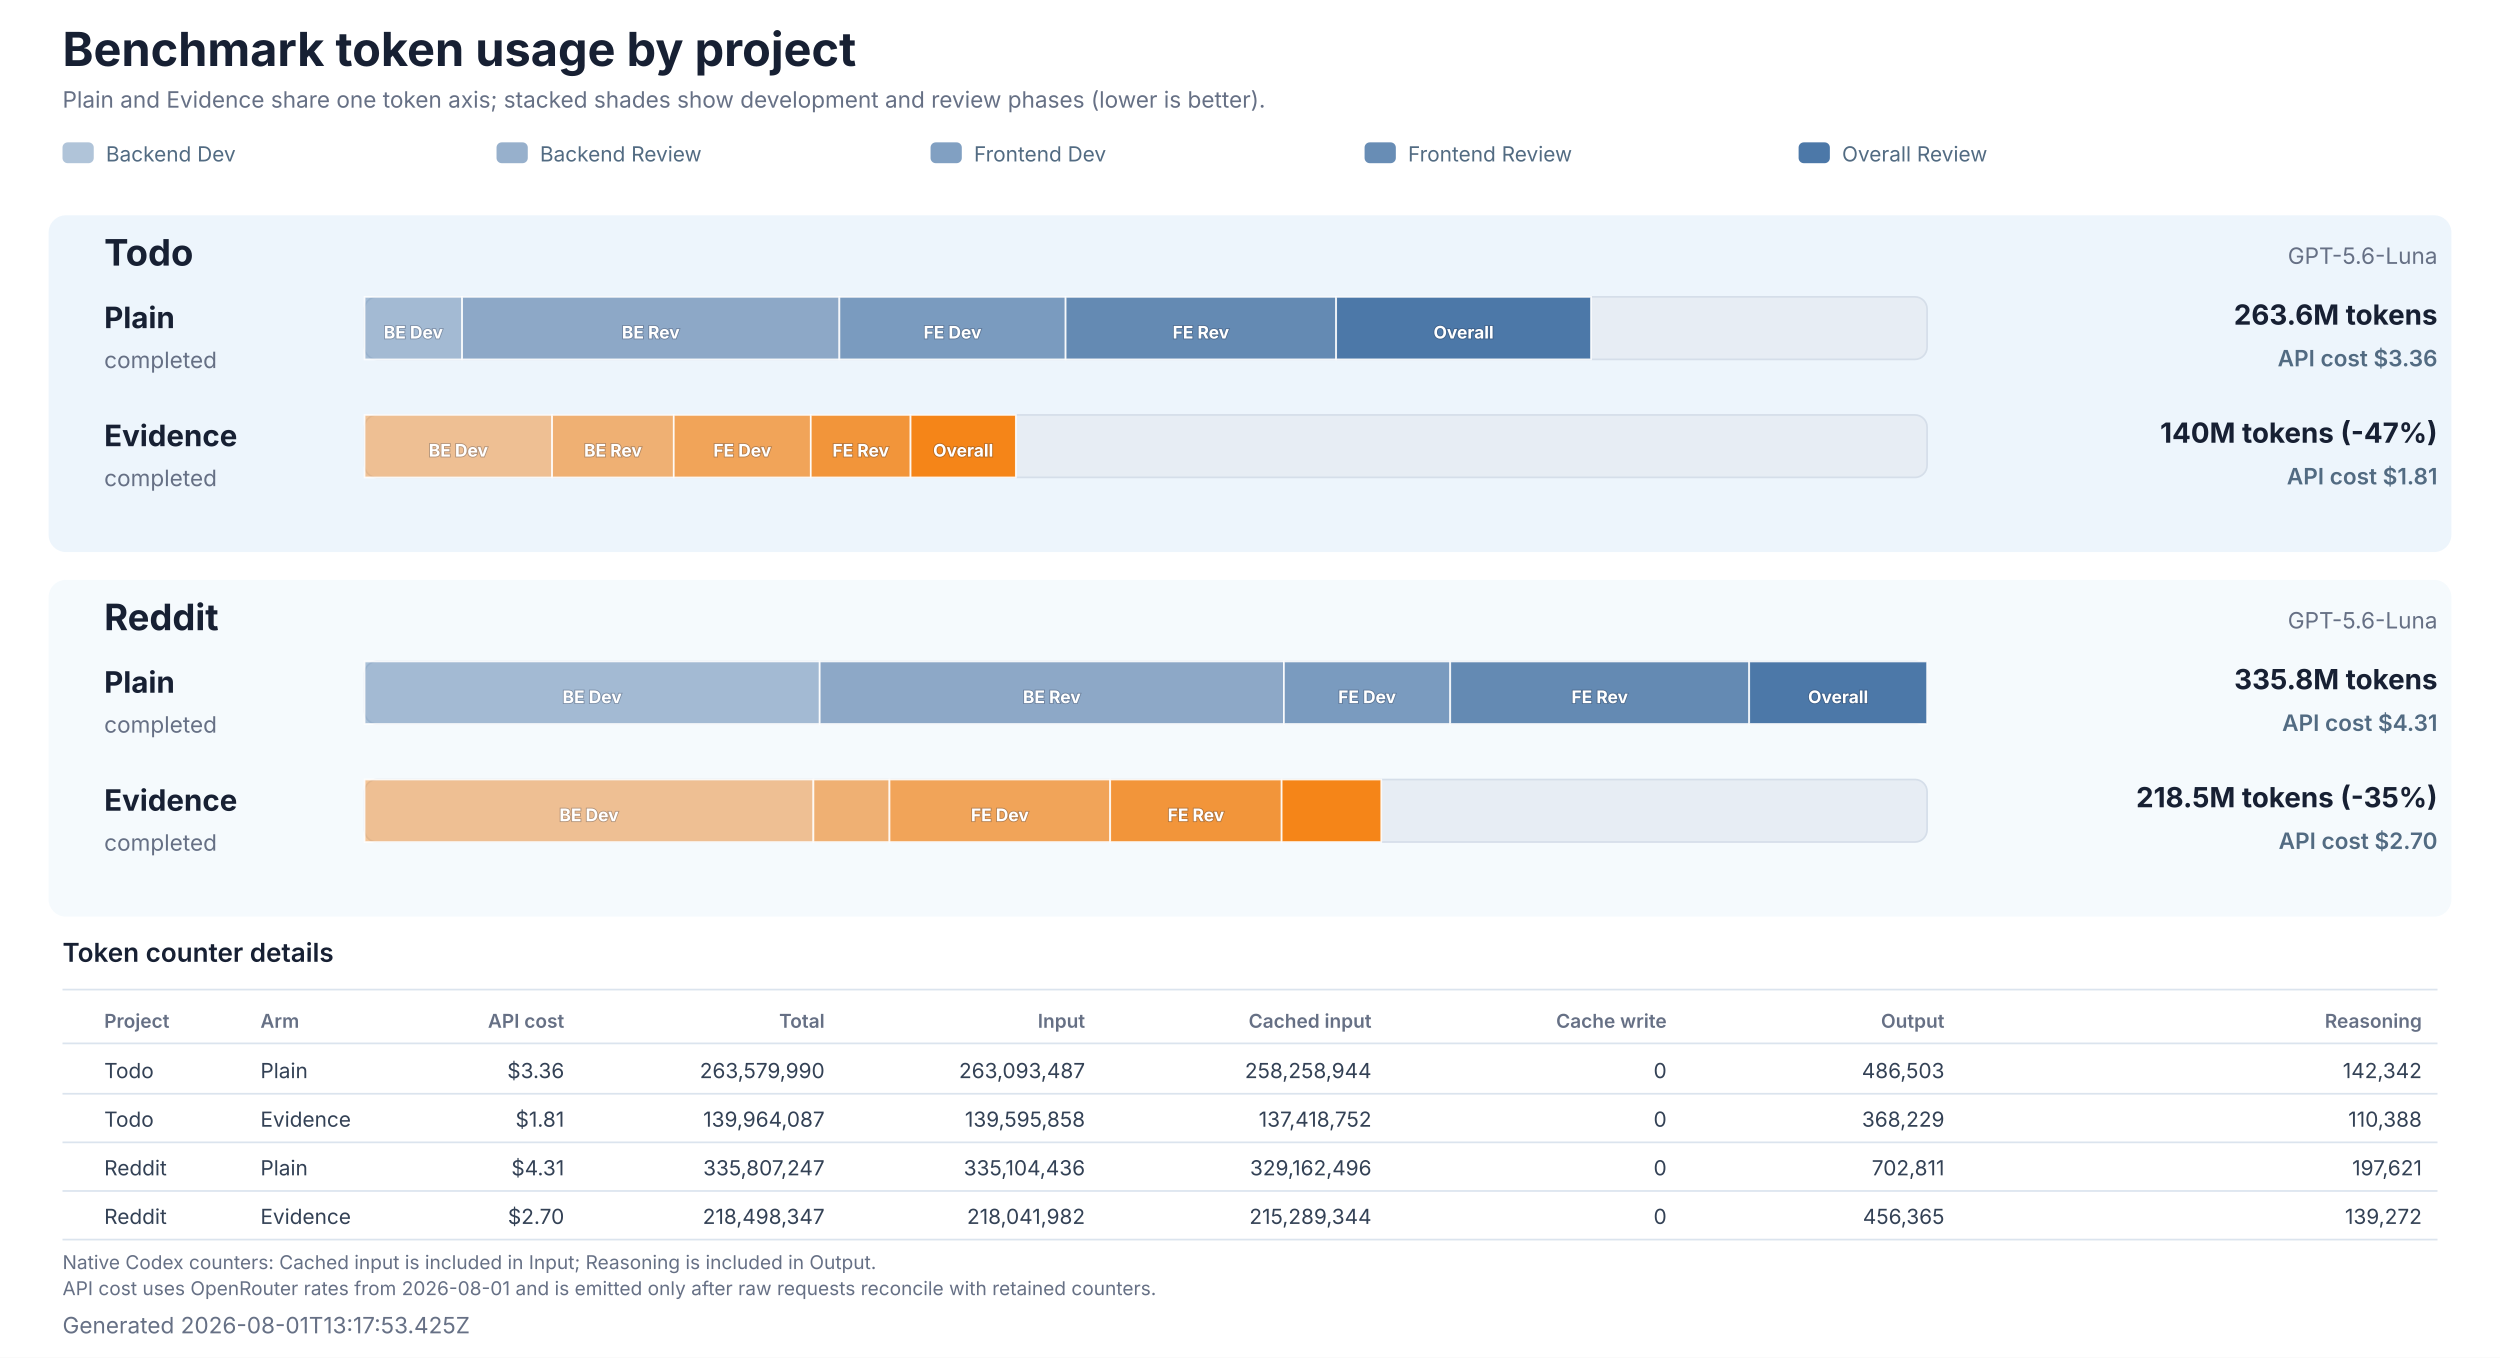
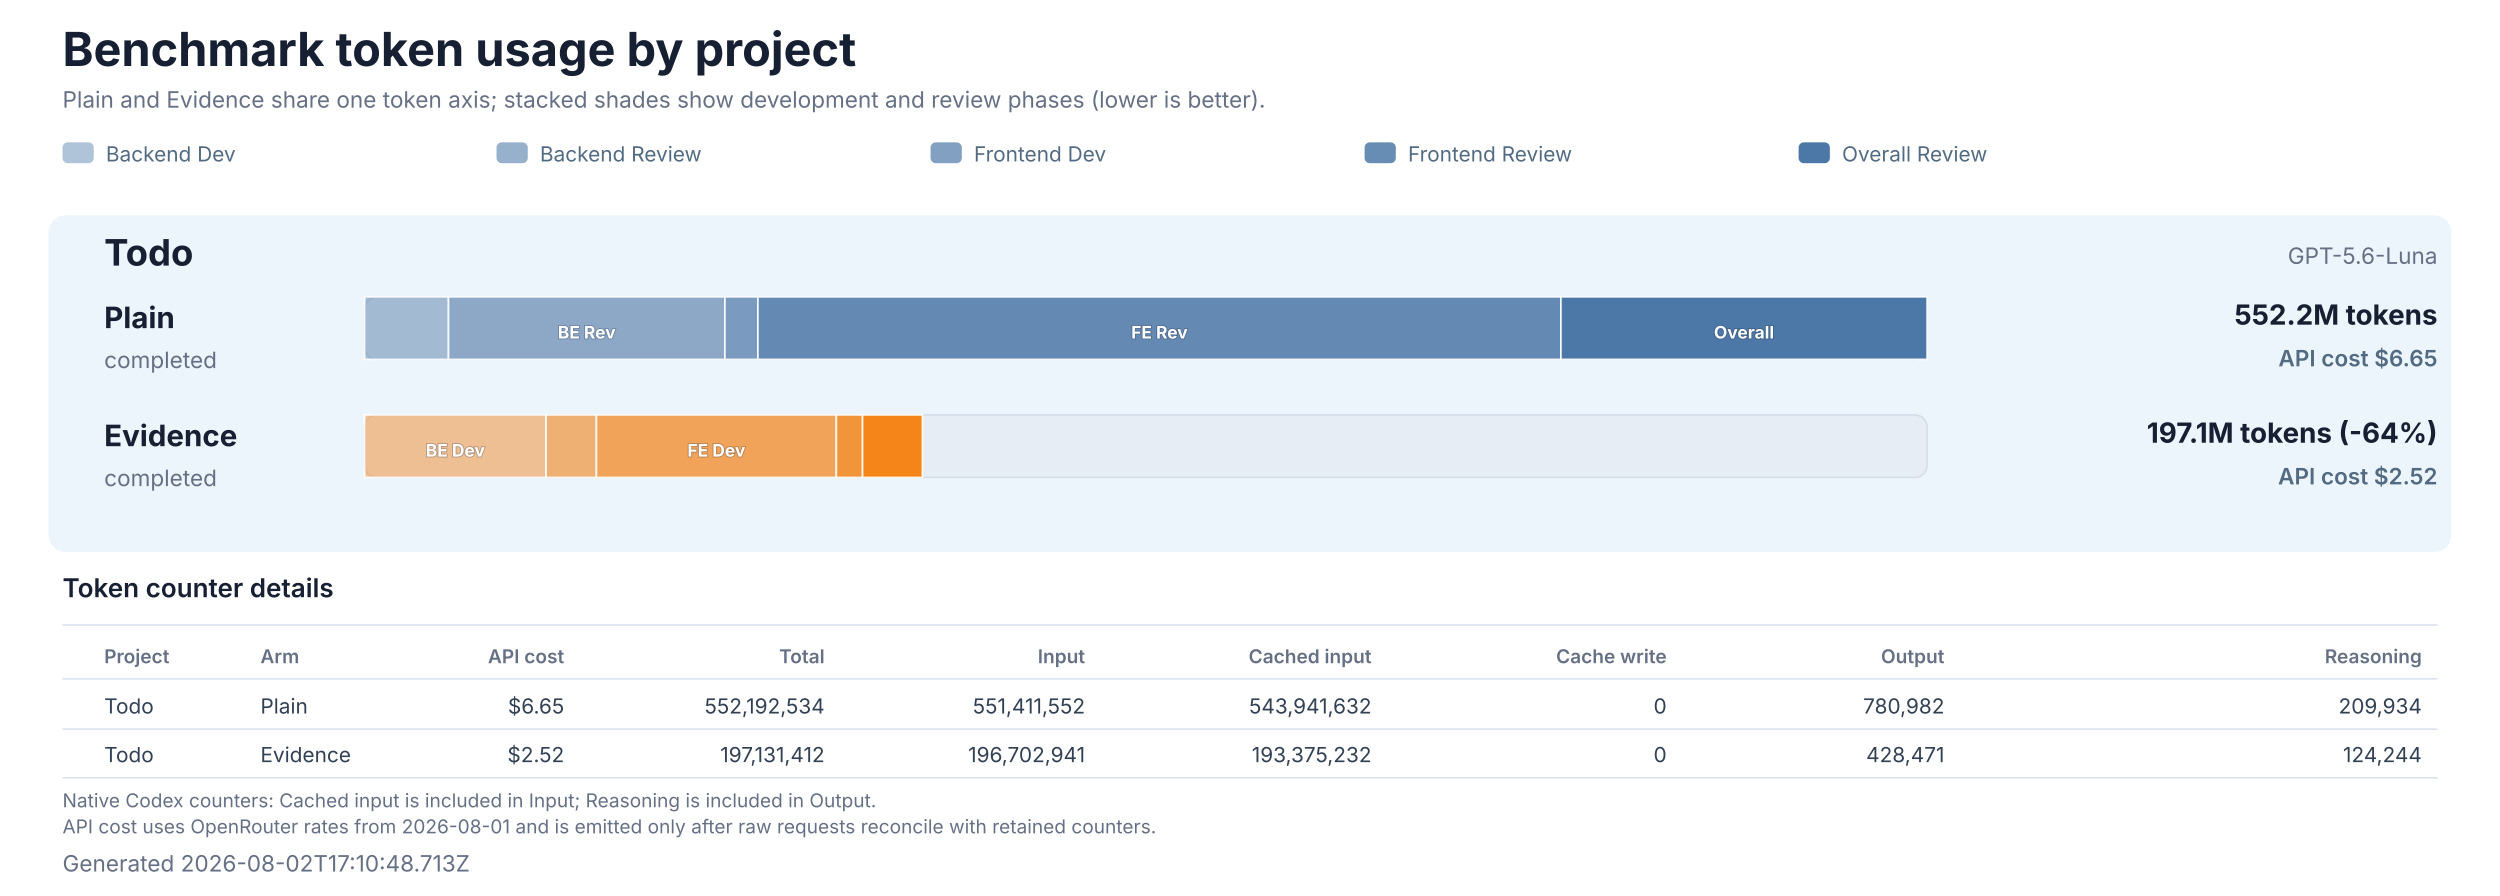
- <svg xmlns="http://www.w3.org/2000/svg" role="img" aria-labelledby="title description" viewBox="0 0 1440 782" width="1440" height="782">
+ <svg xmlns="http://www.w3.org/2000/svg" role="img" aria-labelledby="title description" viewBox="0 0 1440 516" width="1440" height="516">
  <style>
  text { font-family: Inter, ui-sans-serif, system-ui, -apple-system, BlinkMacSystemFont, 'Segoe UI', sans-serif; fill: #172033; }
  .title { font-size: 27px; font-weight: 700; }
  .subtitle, .generated, .group-meta, .row-status { font-size: 13px; fill: #667085; }
  .group { fill: #e8f2fb; }
  .group-title { font-size: 21px; font-weight: 700; }
  .row-label { font-size: 17px; font-weight: 700; }
  .value { font-size: 16px; font-weight: 700; }
  .cost-value { font-size: 13px; font-weight: 600; fill: #526b82; }
  .legend { font-size: 12px; fill: #526b82; }
  .segment-label { font-size: 10px; font-weight: 700; fill: #ffffff; paint-order: stroke; stroke: #172033; stroke-opacity: 0.28; stroke-width: 1px; }
  .phase-segment { stroke: #ffffff; stroke-opacity: 0.86; stroke-width: 1px; }
  .track { fill: #e7edf4; stroke: #d5dee9; stroke-width: 1px; }
  .empty { font-size: 15px; fill: #667085; }
  .table-title { font-size: 15px; font-weight: 600; }
  .table-header { font-size: 11px; font-weight: 600; fill: #667085; }
  .table-cell { font-size: 12px; fill: #334155; }
  .table-rule { stroke: #dbe4ee; stroke-width: 1px; }
  .table-note { font-size: 11px; fill: #667085; }
</style>
-   <rect width="1440" height="782" fill="#ffffff" />
+   <rect width="1440" height="516" fill="#ffffff" />
  <text x="36" y="38" class="title">Benchmark token usage by project</text>
  <text x="36" y="62" class="subtitle">Plain and Evidence share one token axis; stacked shades show development and review phases (lower is better).</text>
  <rect x="36" y="82" width="18" height="12" rx="3" fill="#4c78a8" fill-opacity="0.44" />
  <text x="61" y="93" class="legend">Backend Dev</text>
  <rect x="286" y="82" width="18" height="12" rx="3" fill="#4c78a8" fill-opacity="0.58" />
  <text x="311" y="93" class="legend">Backend Review</text>
  <rect x="536" y="82" width="18" height="12" rx="3" fill="#4c78a8" fill-opacity="0.7" />
  <text x="561" y="93" class="legend">Frontend Dev</text>
  <rect x="786" y="82" width="18" height="12" rx="3" fill="#4c78a8" fill-opacity="0.84" />
  <text x="811" y="93" class="legend">Frontend Review</text>
  <rect x="1036" y="82" width="18" height="12" rx="3" fill="#4c78a8" fill-opacity="1" />
  <text x="1061" y="93" class="legend">Overall Review</text>
  <rect x="28" y="124" width="1384" height="194" rx="10" class="group" fill-opacity="0.78" />
  <text x="60" y="153" class="group-title">Todo</text>
  <text x="1404" y="152" text-anchor="end" class="group-meta">GPT-5.6-Luna</text>
  <text x="60" y="189" class="row-label" fill="#4c78a8">Plain</text>
  <text x="60" y="212" class="row-status">completed</text>
  <rect x="210" y="171" width="900" height="36" rx="7" class="track" />
-   <rect x="210.00" y="171" width="56.19" height="36" fill="#4c78a8" fill-opacity="0.44" class="phase-segment" data-phase="backend-development" data-tokens="20965455" />
-   <text x="238.09" y="195" text-anchor="middle" class="segment-label">BE Dev</text>
-   <rect x="266.19" y="171" width="217.30" height="36" fill="#4c78a8" fill-opacity="0.58" class="phase-segment" data-phase="backend-review" data-tokens="81077131" />
-   <text x="374.84" y="195" text-anchor="middle" class="segment-label">BE Rev</text>
-   <rect x="483.49" y="171" width="130.30" height="36" fill="#4c78a8" fill-opacity="0.7" class="phase-segment" data-phase="frontend-development" data-tokens="48619247" />
-   <text x="548.64" y="195" text-anchor="middle" class="segment-label">FE Dev</text>
-   <rect x="613.79" y="171" width="155.84" height="36" fill="#4c78a8" fill-opacity="0.84" class="phase-segment" data-phase="frontend-review" data-tokens="58147608" />
-   <text x="691.71" y="195" text-anchor="middle" class="segment-label">FE Rev</text>
-   <rect x="769.63" y="171" width="146.79" height="36" fill="#4c78a8" fill-opacity="1" class="phase-segment" data-phase="overall-review" data-tokens="54770549" />
-   <text x="843.03" y="195" text-anchor="middle" class="segment-label">Overall</text>
-   <text x="1404" y="187" text-anchor="end" class="value">263.6M tokens</text>
-   <text x="1404" y="211" text-anchor="end" class="cost-value">API cost $3.36</text>
+   <rect x="210.00" y="171" width="48.33" height="36" fill="#4c78a8" fill-opacity="0.44" class="phase-segment" data-phase="backend-development" data-tokens="29652523" />
+   <rect x="258.33" y="171" width="159.22" height="36" fill="#4c78a8" fill-opacity="0.58" class="phase-segment" data-phase="backend-review" data-tokens="97688110" />
+   <text x="337.94" y="195" text-anchor="middle" class="segment-label">BE Rev</text>
+   <rect x="417.55" y="171" width="19.02" height="36" fill="#4c78a8" fill-opacity="0.7" class="phase-segment" data-phase="frontend-development" data-tokens="11666726" />
+   <rect x="436.56" y="171" width="462.53" height="36" fill="#4c78a8" fill-opacity="0.84" class="phase-segment" data-phase="frontend-review" data-tokens="283786613" />
+   <text x="667.83" y="195" text-anchor="middle" class="segment-label">FE Rev</text>
+   <rect x="899.10" y="171" width="210.90" height="36" fill="#4c78a8" fill-opacity="1" class="phase-segment" data-phase="overall-review" data-tokens="129398562" />
+   <text x="1004.55" y="195" text-anchor="middle" class="segment-label">Overall</text>
+   <text x="1404" y="187" text-anchor="end" class="value">552.2M tokens</text>
+   <text x="1404" y="211" text-anchor="end" class="cost-value">API cost $6.65</text>
  <text x="60" y="257" class="row-label" fill="#f58518">Evidence</text>
  <text x="60" y="280" class="row-status">completed</text>
  <rect x="210" y="239" width="900" height="36" rx="7" class="track" />
-   <rect x="210.00" y="239" width="108.03" height="36" fill="#f58518" fill-opacity="0.44" class="phase-segment" data-phase="backend-development" data-tokens="40307828" />
-   <text x="264.01" y="263" text-anchor="middle" class="segment-label">BE Dev</text>
-   <rect x="318.03" y="239" width="70.07" height="36" fill="#f58518" fill-opacity="0.58" class="phase-segment" data-phase="backend-review" data-tokens="26142636" />
-   <text x="353.06" y="263" text-anchor="middle" class="segment-label">BE Rev</text>
-   <rect x="388.09" y="239" width="78.93" height="36" fill="#f58518" fill-opacity="0.7" class="phase-segment" data-phase="frontend-development" data-tokens="29449451" />
-   <text x="427.56" y="263" text-anchor="middle" class="segment-label">FE Dev</text>
-   <rect x="467.02" y="239" width="57.47" height="36" fill="#f58518" fill-opacity="0.84" class="phase-segment" data-phase="frontend-review" data-tokens="21442748" />
-   <text x="495.76" y="263" text-anchor="middle" class="segment-label">FE Rev</text>
-   <rect x="524.49" y="239" width="60.63" height="36" fill="#f58518" fill-opacity="1" class="phase-segment" data-phase="overall-review" data-tokens="22621424" />
-   <text x="554.81" y="263" text-anchor="middle" class="segment-label">Overall</text>
-   <text x="1404" y="255" text-anchor="end" class="value">140M tokens (-47%)</text>
-   <text x="1404" y="279" text-anchor="end" class="cost-value">API cost $1.81</text>
-   <rect x="28" y="334" width="1384" height="194" rx="10" class="group" fill-opacity="0.42" />
-   <text x="60" y="363" class="group-title">Reddit</text>
-   <text x="1404" y="362" text-anchor="end" class="group-meta">GPT-5.6-Luna</text>
-   <text x="60" y="399" class="row-label" fill="#4c78a8">Plain</text>
-   <text x="60" y="422" class="row-status">completed</text>
-   <rect x="210" y="381" width="900" height="36" rx="7" class="track" />
-   <rect x="210.00" y="381" width="262.14" height="36" fill="#4c78a8" fill-opacity="0.44" class="phase-segment" data-phase="backend-development" data-tokens="97809492" />
-   <text x="341.07" y="405" text-anchor="middle" class="segment-label">BE Dev</text>
-   <rect x="472.14" y="381" width="267.41" height="36" fill="#4c78a8" fill-opacity="0.58" class="phase-segment" data-phase="backend-review" data-tokens="99774979" />
-   <text x="605.84" y="405" text-anchor="middle" class="segment-label">BE Rev</text>
-   <rect x="739.55" y="381" width="95.79" height="36" fill="#4c78a8" fill-opacity="0.7" class="phase-segment" data-phase="frontend-development" data-tokens="35740434" />
-   <text x="787.44" y="405" text-anchor="middle" class="segment-label">FE Dev</text>
-   <rect x="835.34" y="381" width="172.21" height="36" fill="#4c78a8" fill-opacity="0.84" class="phase-segment" data-phase="frontend-review" data-tokens="64255901" />
-   <text x="921.44" y="405" text-anchor="middle" class="segment-label">FE Rev</text>
-   <rect x="1007.55" y="381" width="102.45" height="36" fill="#4c78a8" fill-opacity="1" class="phase-segment" data-phase="overall-review" data-tokens="38226441" />
-   <text x="1058.77" y="405" text-anchor="middle" class="segment-label">Overall</text>
-   <text x="1404" y="397" text-anchor="end" class="value">335.8M tokens</text>
-   <text x="1404" y="421" text-anchor="end" class="cost-value">API cost $4.31</text>
-   <text x="60" y="467" class="row-label" fill="#f58518">Evidence</text>
-   <text x="60" y="490" class="row-status">completed</text>
-   <rect x="210" y="449" width="900" height="36" rx="7" class="track" />
-   <rect x="210.00" y="449" width="258.52" height="36" fill="#f58518" fill-opacity="0.44" class="phase-segment" data-phase="backend-development" data-tokens="96459300" />
-   <text x="339.26" y="473" text-anchor="middle" class="segment-label">BE Dev</text>
-   <rect x="468.52" y="449" width="43.82" height="36" fill="#f58518" fill-opacity="0.58" class="phase-segment" data-phase="backend-review" data-tokens="16348964" />
-   <rect x="512.34" y="449" width="127.14" height="36" fill="#f58518" fill-opacity="0.7" class="phase-segment" data-phase="frontend-development" data-tokens="47439630" />
-   <text x="575.91" y="473" text-anchor="middle" class="segment-label">FE Dev</text>
-   <rect x="639.48" y="449" width="98.75" height="36" fill="#f58518" fill-opacity="0.84" class="phase-segment" data-phase="frontend-review" data-tokens="36845406" />
-   <text x="688.86" y="473" text-anchor="middle" class="segment-label">FE Rev</text>
-   <rect x="738.23" y="449" width="57.37" height="36" fill="#f58518" fill-opacity="1" class="phase-segment" data-phase="overall-review" data-tokens="21405047" />
-   <text x="1404" y="465" text-anchor="end" class="value">218.5M tokens (-35%)</text>
-   <text x="1404" y="489" text-anchor="end" class="cost-value">API cost $2.70</text>
-   <text x="36" y="554" class="table-title">Token counter details</text>
-   <line x1="36" y1="570" x2="1404" y2="570" class="table-rule" />
-   <text x="60" y="592" class="table-header">Project</text>
-   <text x="150" y="592" class="table-header">Arm</text>
-   <text x="325" y="592" text-anchor="end" class="table-header">API cost</text>
-   <text x="475" y="592" text-anchor="end" class="table-header">Total</text>
-   <text x="625" y="592" text-anchor="end" class="table-header">Input</text>
-   <text x="790" y="592" text-anchor="end" class="table-header">Cached input</text>
-   <text x="960" y="592" text-anchor="end" class="table-header">Cache write</text>
-   <text x="1120" y="592" text-anchor="end" class="table-header">Output</text>
-   <text x="1395" y="592" text-anchor="end" class="table-header">Reasoning</text>
-   <line x1="36" y1="601" x2="1404" y2="601" class="table-rule" />
-   <text x="60" y="621" class="table-cell">Todo</text>
-   <text x="150" y="621" class="table-cell">Plain</text>
-   <text x="325" y="621" text-anchor="end" class="table-cell">$3.36</text>
-   <text x="475" y="621" text-anchor="end" class="table-cell">263,579,990</text>
-   <text x="625" y="621" text-anchor="end" class="table-cell">263,093,487</text>
-   <text x="790" y="621" text-anchor="end" class="table-cell">258,258,944</text>
-   <text x="960" y="621" text-anchor="end" class="table-cell">0</text>
-   <text x="1120" y="621" text-anchor="end" class="table-cell">486,503</text>
-   <text x="1395" y="621" text-anchor="end" class="table-cell">142,342</text>
-   <line x1="36" y1="630" x2="1404" y2="630" class="table-rule" />
-   <text x="60" y="649" class="table-cell">Todo</text>
-   <text x="150" y="649" class="table-cell">Evidence</text>
-   <text x="325" y="649" text-anchor="end" class="table-cell">$1.81</text>
-   <text x="475" y="649" text-anchor="end" class="table-cell">139,964,087</text>
-   <text x="625" y="649" text-anchor="end" class="table-cell">139,595,858</text>
-   <text x="790" y="649" text-anchor="end" class="table-cell">137,418,752</text>
-   <text x="960" y="649" text-anchor="end" class="table-cell">0</text>
-   <text x="1120" y="649" text-anchor="end" class="table-cell">368,229</text>
-   <text x="1395" y="649" text-anchor="end" class="table-cell">110,388</text>
-   <line x1="36" y1="658" x2="1404" y2="658" class="table-rule" />
-   <text x="60" y="677" class="table-cell">Reddit</text>
-   <text x="150" y="677" class="table-cell">Plain</text>
-   <text x="325" y="677" text-anchor="end" class="table-cell">$4.31</text>
-   <text x="475" y="677" text-anchor="end" class="table-cell">335,807,247</text>
-   <text x="625" y="677" text-anchor="end" class="table-cell">335,104,436</text>
-   <text x="790" y="677" text-anchor="end" class="table-cell">329,162,496</text>
-   <text x="960" y="677" text-anchor="end" class="table-cell">0</text>
-   <text x="1120" y="677" text-anchor="end" class="table-cell">702,811</text>
-   <text x="1395" y="677" text-anchor="end" class="table-cell">197,621</text>
-   <line x1="36" y1="686" x2="1404" y2="686" class="table-rule" />
-   <text x="60" y="705" class="table-cell">Reddit</text>
-   <text x="150" y="705" class="table-cell">Evidence</text>
-   <text x="325" y="705" text-anchor="end" class="table-cell">$2.70</text>
-   <text x="475" y="705" text-anchor="end" class="table-cell">218,498,347</text>
-   <text x="625" y="705" text-anchor="end" class="table-cell">218,041,982</text>
-   <text x="790" y="705" text-anchor="end" class="table-cell">215,289,344</text>
-   <text x="960" y="705" text-anchor="end" class="table-cell">0</text>
-   <text x="1120" y="705" text-anchor="end" class="table-cell">456,365</text>
-   <text x="1395" y="705" text-anchor="end" class="table-cell">139,272</text>
-   <line x1="36" y1="714" x2="1404" y2="714" class="table-rule" />
-   <text x="36" y="731" class="table-note">Native Codex counters: Cached input is included in Input; Reasoning is included in Output.</text>
-   <text x="36" y="746" class="table-note">API cost uses OpenRouter rates from 2026-08-01 and is emitted only after raw requests reconcile with retained counters.</text>
-   <text x="36" y="768" class="generated">Generated 2026-08-01T13:17:53.425Z</text>
+   <rect x="210.00" y="239" width="104.52" height="36" fill="#f58518" fill-opacity="0.44" class="phase-segment" data-phase="backend-development" data-tokens="64130286" />
+   <text x="262.26" y="263" text-anchor="middle" class="segment-label">BE Dev</text>
+   <rect x="314.52" y="239" width="29.02" height="36" fill="#f58518" fill-opacity="0.58" class="phase-segment" data-phase="backend-review" data-tokens="17803954" />
+   <rect x="343.54" y="239" width="138.19" height="36" fill="#f58518" fill-opacity="0.7" class="phase-segment" data-phase="frontend-development" data-tokens="84786013" />
+   <text x="412.64" y="263" text-anchor="middle" class="segment-label">FE Dev</text>
+   <rect x="481.73" y="239" width="15.11" height="36" fill="#f58518" fill-opacity="0.84" class="phase-segment" data-phase="frontend-review" data-tokens="9267879" />
+   <rect x="496.84" y="239" width="34.46" height="36" fill="#f58518" fill-opacity="1" class="phase-segment" data-phase="overall-review" data-tokens="21143280" />
+   <text x="1404" y="255" text-anchor="end" class="value">197.1M tokens (-64%)</text>
+   <text x="1404" y="279" text-anchor="end" class="cost-value">API cost $2.52</text>
+   <text x="36" y="344" class="table-title">Token counter details</text>
+   <line x1="36" y1="360" x2="1404" y2="360" class="table-rule" />
+   <text x="60" y="382" class="table-header">Project</text>
+   <text x="150" y="382" class="table-header">Arm</text>
+   <text x="325" y="382" text-anchor="end" class="table-header">API cost</text>
+   <text x="475" y="382" text-anchor="end" class="table-header">Total</text>
+   <text x="625" y="382" text-anchor="end" class="table-header">Input</text>
+   <text x="790" y="382" text-anchor="end" class="table-header">Cached input</text>
+   <text x="960" y="382" text-anchor="end" class="table-header">Cache write</text>
+   <text x="1120" y="382" text-anchor="end" class="table-header">Output</text>
+   <text x="1395" y="382" text-anchor="end" class="table-header">Reasoning</text>
+   <line x1="36" y1="391" x2="1404" y2="391" class="table-rule" />
+   <text x="60" y="411" class="table-cell">Todo</text>
+   <text x="150" y="411" class="table-cell">Plain</text>
+   <text x="325" y="411" text-anchor="end" class="table-cell">$6.65</text>
+   <text x="475" y="411" text-anchor="end" class="table-cell">552,192,534</text>
+   <text x="625" y="411" text-anchor="end" class="table-cell">551,411,552</text>
+   <text x="790" y="411" text-anchor="end" class="table-cell">543,941,632</text>
+   <text x="960" y="411" text-anchor="end" class="table-cell">0</text>
+   <text x="1120" y="411" text-anchor="end" class="table-cell">780,982</text>
+   <text x="1395" y="411" text-anchor="end" class="table-cell">209,934</text>
+   <line x1="36" y1="420" x2="1404" y2="420" class="table-rule" />
+   <text x="60" y="439" class="table-cell">Todo</text>
+   <text x="150" y="439" class="table-cell">Evidence</text>
+   <text x="325" y="439" text-anchor="end" class="table-cell">$2.52</text>
+   <text x="475" y="439" text-anchor="end" class="table-cell">197,131,412</text>
+   <text x="625" y="439" text-anchor="end" class="table-cell">196,702,941</text>
+   <text x="790" y="439" text-anchor="end" class="table-cell">193,375,232</text>
+   <text x="960" y="439" text-anchor="end" class="table-cell">0</text>
+   <text x="1120" y="439" text-anchor="end" class="table-cell">428,471</text>
+   <text x="1395" y="439" text-anchor="end" class="table-cell">124,244</text>
+   <line x1="36" y1="448" x2="1404" y2="448" class="table-rule" />
+   <text x="36" y="465" class="table-note">Native Codex counters: Cached input is included in Input; Reasoning is included in Output.</text>
+   <text x="36" y="480" class="table-note">API cost uses OpenRouter rates from 2026-08-01 and is emitted only after raw requests reconcile with retained counters.</text>
+   <text x="36" y="502" class="generated">Generated 2026-08-02T17:10:48.713Z</text>
</svg>
